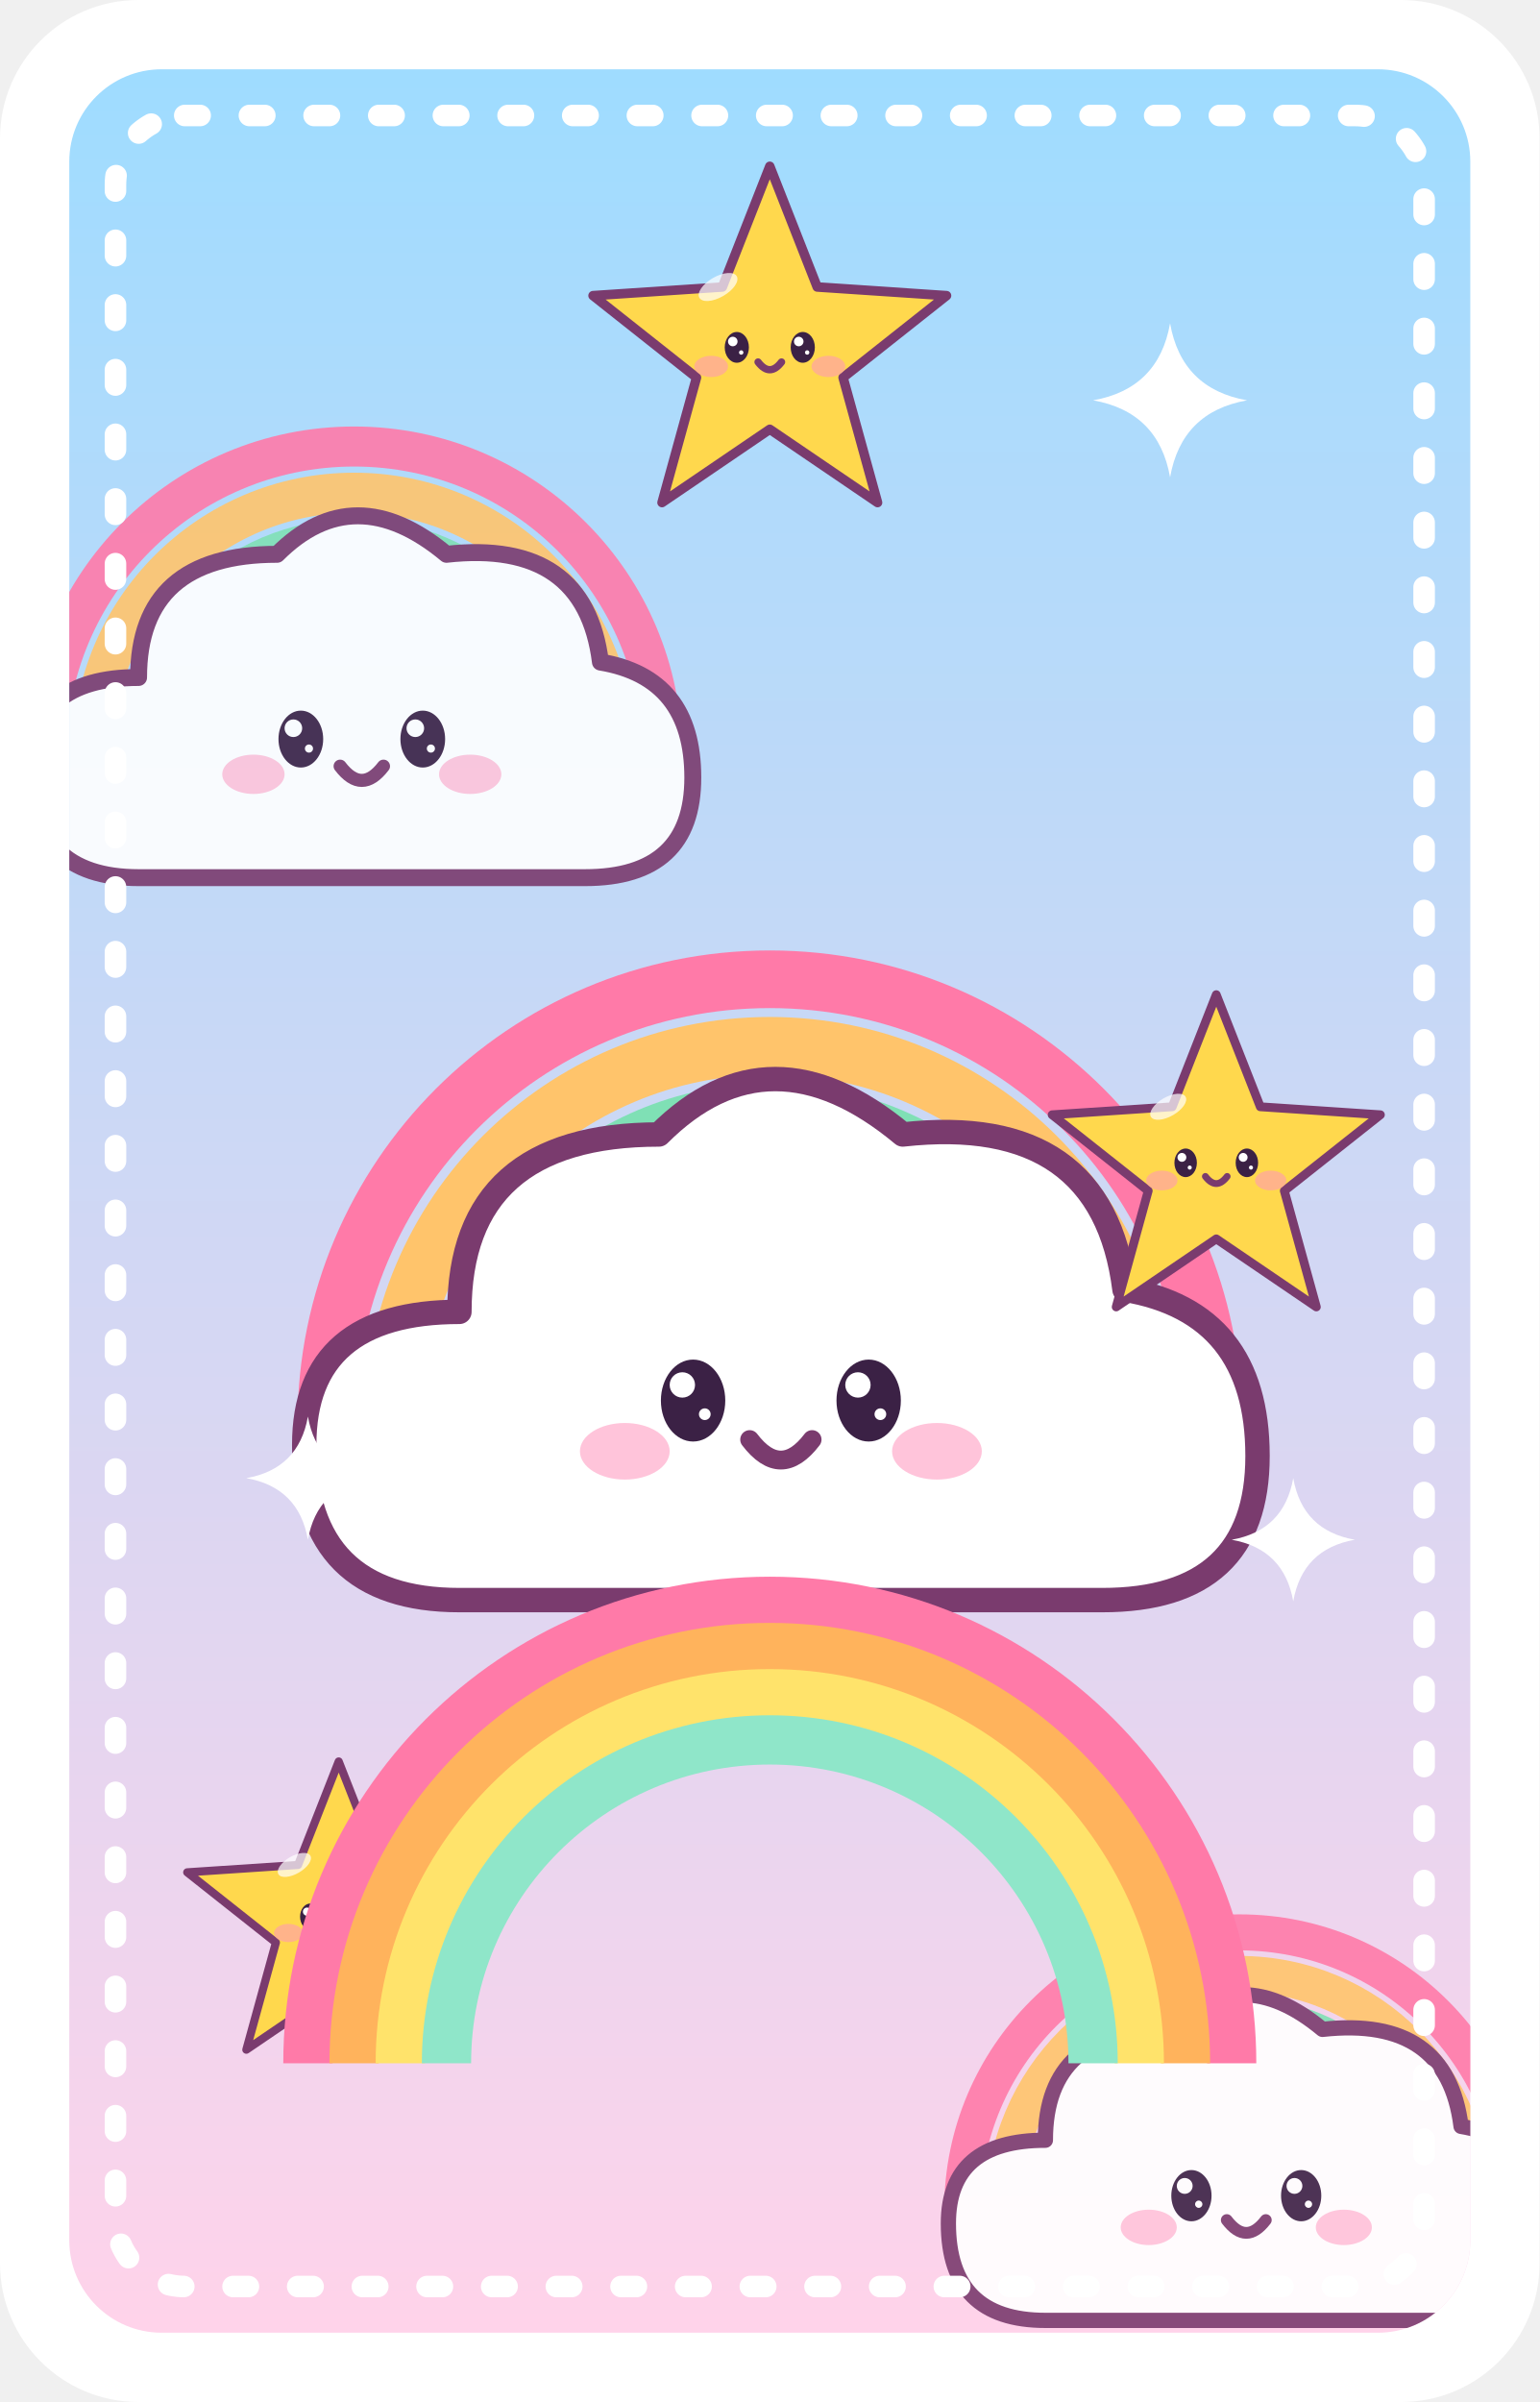
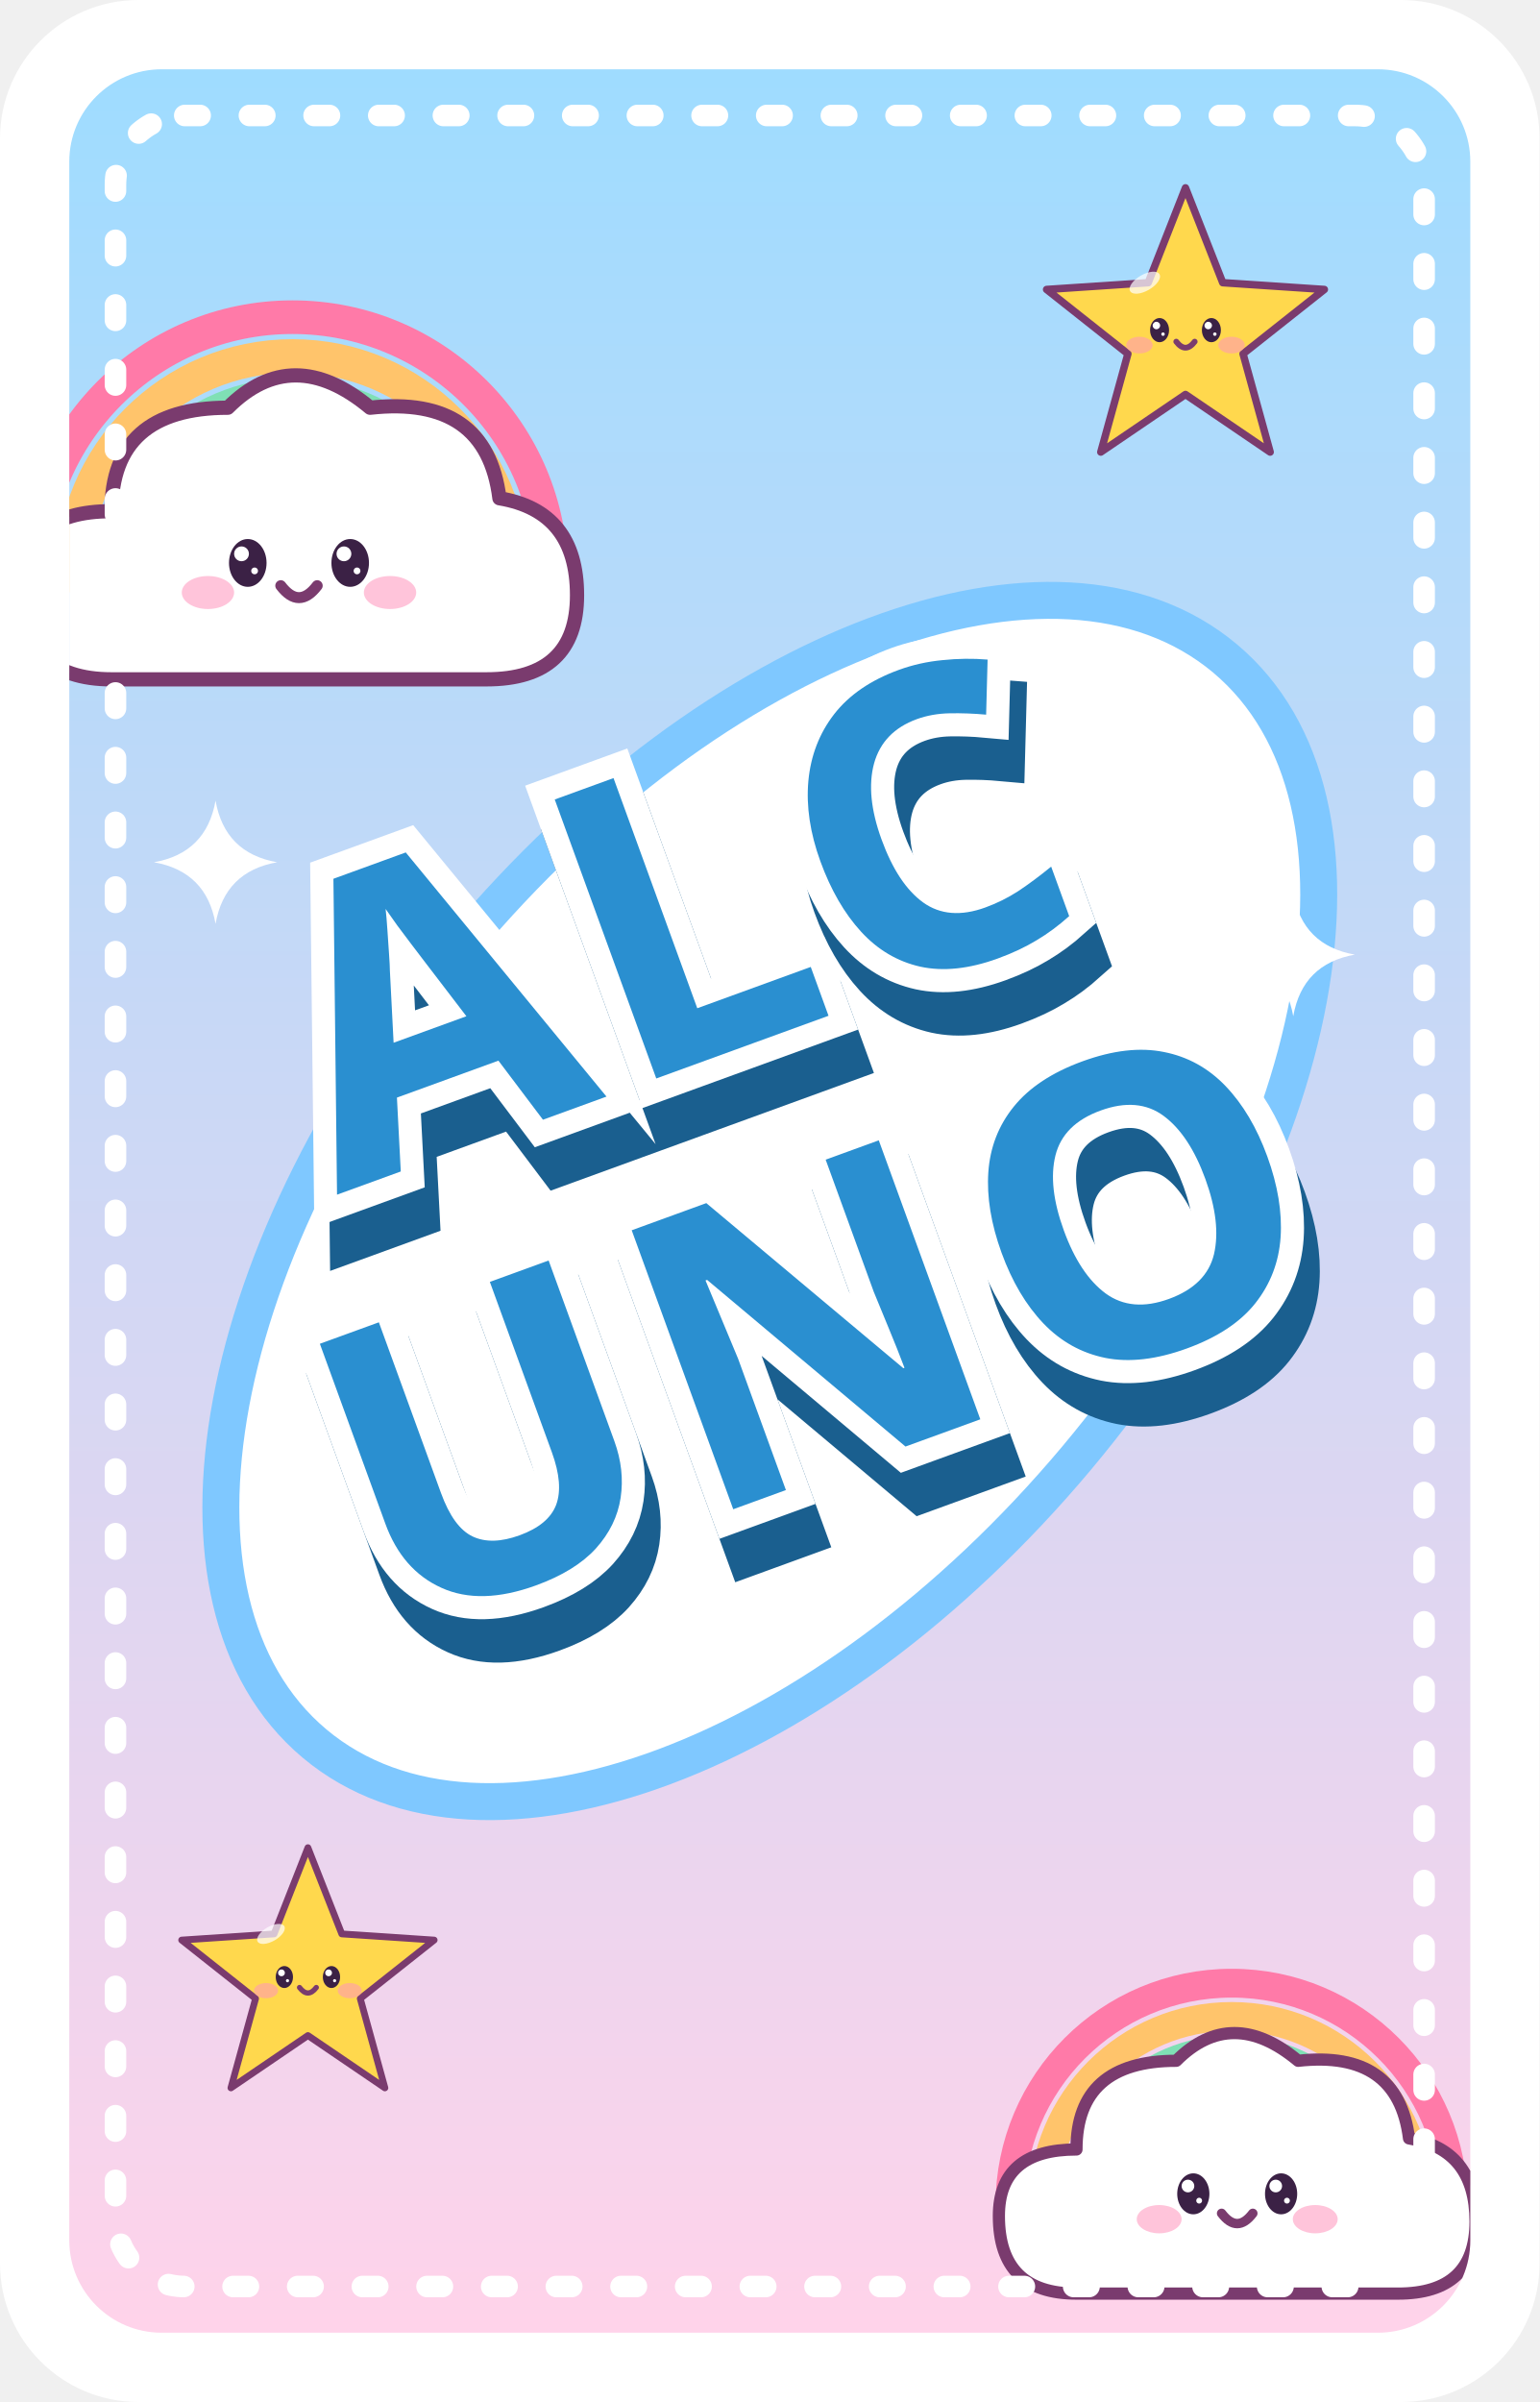
<svg xmlns="http://www.w3.org/2000/svg" viewBox="0 0 100 156">
  <defs>
    <linearGradient id="g" x1="0" y1="0" x2="0" y2="1">
      <stop offset="0" stop-color="#9fdcff" />
      <stop offset="1" stop-color="#ffd3ea" />
    </linearGradient>
    <clipPath id="int">
      <rect x="4.5" y="4.5" width="91" height="147" rx="6" />
    </clipPath>
  </defs>
  <rect x="0" y="0" width="100" height="156" rx="9" fill="#fff" />
  <rect x="4.5" y="4.5" width="91" height="147" rx="6" fill="url(#g)" />
  <g clip-path="url(#int)">
-     <g transform="translate(-2 14) scale(.5)" opacity=".9">
+     <ellipse cx="50" cy="78" rx="46" ry="26" transform="rotate(-50 50 78)" fill="#ffffff" stroke="#7fc8ff" stroke-width="2.4" />
+     <g transform="rotate(-20 50 78)">
+       <text x="50" y="71" font-family="Arial Rounded MT Bold, Arial Black, Impact, sans-serif" font-weight="900" font-size="27" text-anchor="middle" letter-spacing="1" fill="#1a5f8f" stroke="#1a5f8f" stroke-width="3">ALC</text>
+       <text x="50" y="99" font-family="Arial Rounded MT Bold, Arial Black, Impact, sans-serif" font-weight="900" font-size="27" text-anchor="middle" letter-spacing="1" fill="#1a5f8f" stroke="#1a5f8f" stroke-width="3">UNO</text>
+     </g>
+     <g transform="rotate(-20 50 78)">
+       <text x="50" y="68" font-family="Arial Rounded MT Bold, Arial Black, Impact, sans-serif" font-weight="900" font-size="27" text-anchor="middle" letter-spacing="1" fill="#2a8fd0" stroke="#fff" stroke-width="3" paint-order="stroke">ALC</text>
+       <text x="50" y="96" font-family="Arial Rounded MT Bold, Arial Black, Impact, sans-serif" font-weight="900" font-size="27" text-anchor="middle" letter-spacing="1" fill="#2a8fd0" stroke="#fff" stroke-width="3" paint-order="stroke">UNO</text>
+     </g>
+     <g transform="translate(-2 8) rotate(0 21.0 21.0) scale(0.42)">
      <g fill="none" stroke-width="5.2" stroke-linecap="round">
        <path d="M10 70 A40 40 0 0 1 90 70" stroke="#ff7aa8" />
        <path d="M16 70 A34 34 0 0 1 84 70" stroke="#ffc46b" />
        <path d="M22 70 A28 28 0 0 1 78 70" stroke="#7fe0b5" />
        <path d="M28 70 A22 22 0 0 1 72 70" stroke="#7fb4ff" />
      </g>
      <path d="M22 86 Q8 86 8 72 Q8 60 22 60 Q22 44 40 44 Q50 34 62 44 Q80 42 82 58 Q94 60 94 73 Q94 86 80 86 Z" fill="#fff" stroke="#7a3b6e" stroke-width="2.2" stroke-linejoin="round" stroke-linecap="round" />
      <ellipse cx="43.08" cy="68" rx="2.904" ry="3.696" fill="#3b2145" />
      <ellipse cx="58.92" cy="68" rx="2.904" ry="3.696" fill="#3b2145" />
      <circle cx="42.112" cy="66.592" r="1.144" fill="#fff" />
      <circle cx="57.952" cy="66.592" r="1.144" fill="#fff" />
      <circle cx="44.136" cy="69.232" r="0.528" fill="#fff" />
      <circle cx="59.976" cy="69.232" r="0.528" fill="#fff" />
      <ellipse cx="36.92" cy="72.576" rx="4.048" ry="2.552" fill="#ffa0c4" opacity=".62" />
      <ellipse cx="65.08" cy="72.576" rx="4.048" ry="2.552" fill="#ffa0c4" opacity=".62" />
      <path d="M48.184 71.52 Q51 75.216 53.816 71.52" fill="none" stroke="#7a3b6e" stroke-width="1.7" stroke-linejoin="round" stroke-linecap="round" />
    </g>
-     <g transform="translate(58 112) scale(.45)" opacity=".9">
+     <g transform="translate(62 118) rotate(0 18.0 18.0) scale(0.36)">
      <g fill="none" stroke-width="5.2" stroke-linecap="round">
        <path d="M10 70 A40 40 0 0 1 90 70" stroke="#ff7aa8" />
        <path d="M16 70 A34 34 0 0 1 84 70" stroke="#ffc46b" />
        <path d="M22 70 A28 28 0 0 1 78 70" stroke="#7fe0b5" />
        <path d="M28 70 A22 22 0 0 1 72 70" stroke="#7fb4ff" />
      </g>
      <path d="M22 86 Q8 86 8 72 Q8 60 22 60 Q22 44 40 44 Q50 34 62 44 Q80 42 82 58 Q94 60 94 73 Q94 86 80 86 Z" fill="#fff" stroke="#7a3b6e" stroke-width="2.2" stroke-linejoin="round" stroke-linecap="round" />
      <ellipse cx="43.08" cy="68" rx="2.904" ry="3.696" fill="#3b2145" />
      <ellipse cx="58.92" cy="68" rx="2.904" ry="3.696" fill="#3b2145" />
      <circle cx="42.112" cy="66.592" r="1.144" fill="#fff" />
      <circle cx="57.952" cy="66.592" r="1.144" fill="#fff" />
      <circle cx="44.136" cy="69.232" r="0.528" fill="#fff" />
      <circle cx="59.976" cy="69.232" r="0.528" fill="#fff" />
      <ellipse cx="36.92" cy="72.576" rx="4.048" ry="2.552" fill="#ffa0c4" opacity=".62" />
      <ellipse cx="65.08" cy="72.576" rx="4.048" ry="2.552" fill="#ffa0c4" opacity=".62" />
      <path d="M48.184 71.52 Q51 75.216 53.816 71.52" fill="none" stroke="#7a3b6e" stroke-width="1.7" stroke-linejoin="round" stroke-linecap="round" />
    </g>
-     <g transform="translate(14 42) scale(.72)">
-       <g fill="none" stroke-width="5.2" stroke-linecap="round">
-         <path d="M10 70 A40 40 0 0 1 90 70" stroke="#ff7aa8" />
-         <path d="M16 70 A34 34 0 0 1 84 70" stroke="#ffc46b" />
-         <path d="M22 70 A28 28 0 0 1 78 70" stroke="#7fe0b5" />
-         <path d="M28 70 A22 22 0 0 1 72 70" stroke="#7fb4ff" />
-       </g>
-       <path d="M22 86 Q8 86 8 72 Q8 60 22 60 Q22 44 40 44 Q50 34 62 44 Q80 42 82 58 Q94 60 94 73 Q94 86 80 86 Z" fill="#fff" stroke="#7a3b6e" stroke-width="2.2" stroke-linejoin="round" stroke-linecap="round" />
-       <ellipse cx="43.08" cy="68" rx="2.904" ry="3.696" fill="#3b2145" />
-       <ellipse cx="58.92" cy="68" rx="2.904" ry="3.696" fill="#3b2145" />
-       <circle cx="42.112" cy="66.592" r="1.144" fill="#fff" />
-       <circle cx="57.952" cy="66.592" r="1.144" fill="#fff" />
-       <circle cx="44.136" cy="69.232" r="0.528" fill="#fff" />
-       <circle cx="59.976" cy="69.232" r="0.528" fill="#fff" />
-       <ellipse cx="36.92" cy="72.576" rx="4.048" ry="2.552" fill="#ffa0c4" opacity=".62" />
-       <ellipse cx="65.08" cy="72.576" rx="4.048" ry="2.552" fill="#ffa0c4" opacity=".62" />
-       <path d="M48.184 71.52 Q51 75.216 53.816 71.52" fill="none" stroke="#7a3b6e" stroke-width="1.7" stroke-linejoin="round" stroke-linecap="round" />
-     </g>
-     <g transform="translate(36 8) scale(.28)">
+     <g transform="translate(66 10) rotate(0 11.0 11.0) scale(0.22)">
      <path d="M50 10 L61 38 L91 40 L67 59 L75 88 L50 71 L25 88 L33 59 L9 40 L39 38Z" fill="#ffd84d" stroke="#7a3b6e" stroke-width="2.2" stroke-linejoin="round" />
      <path d="M50 10 L61 38 L91 40 L67 59 L75 88 L50 71 L25 88 L33 59 L9 40 L39 38Z" fill="none" stroke="#ffd84d" stroke-width="7" stroke-linejoin="round" opacity="0" />
      <ellipse cx="38" cy="38" rx="5" ry="2.4" fill="#fff" opacity=".7" transform="rotate(-30 38 38)" />
      <ellipse cx="42.35" cy="52" rx="2.805" ry="3.57" fill="#3b2145" />
      <ellipse cx="57.65" cy="52" rx="2.805" ry="3.57" fill="#3b2145" />
      <circle cx="41.415" cy="50.64" r="1.105" fill="#fff" />
      <circle cx="56.715" cy="50.64" r="1.105" fill="#fff" />
      <circle cx="43.37" cy="53.19" r="0.51" fill="#fff" />
      <circle cx="58.67" cy="53.19" r="0.51" fill="#fff" />
      <ellipse cx="36.4" cy="56.42" rx="3.91" ry="2.465" fill="#ff9cb0" opacity=".62" />
      <ellipse cx="63.6" cy="56.42" rx="3.91" ry="2.465" fill="#ff9cb0" opacity=".62" />
      <path d="M47.28 55.4 Q50 58.97 52.72 55.4" fill="none" stroke="#7a3b6e" stroke-width="1.7" stroke-linejoin="round" stroke-linecap="round" />
    </g>
-     <g transform="translate(66 62) scale(.26)">
+     <g transform="translate(10 118) rotate(0 10.0 10.0) scale(0.2)">
      <path d="M50 10 L61 38 L91 40 L67 59 L75 88 L50 71 L25 88 L33 59 L9 40 L39 38Z" fill="#ffd84d" stroke="#7a3b6e" stroke-width="2.2" stroke-linejoin="round" />
      <path d="M50 10 L61 38 L91 40 L67 59 L75 88 L50 71 L25 88 L33 59 L9 40 L39 38Z" fill="none" stroke="#ffd84d" stroke-width="7" stroke-linejoin="round" opacity="0" />
      <ellipse cx="38" cy="38" rx="5" ry="2.4" fill="#fff" opacity=".7" transform="rotate(-30 38 38)" />
      <ellipse cx="42.35" cy="52" rx="2.805" ry="3.57" fill="#3b2145" />
      <ellipse cx="57.65" cy="52" rx="2.805" ry="3.57" fill="#3b2145" />
      <circle cx="41.415" cy="50.64" r="1.105" fill="#fff" />
      <circle cx="56.715" cy="50.64" r="1.105" fill="#fff" />
      <circle cx="43.37" cy="53.19" r="0.51" fill="#fff" />
      <circle cx="58.67" cy="53.19" r="0.51" fill="#fff" />
      <ellipse cx="36.4" cy="56.42" rx="3.91" ry="2.465" fill="#ff9cb0" opacity=".62" />
      <ellipse cx="63.6" cy="56.42" rx="3.91" ry="2.465" fill="#ff9cb0" opacity=".62" />
      <path d="M47.28 55.4 Q50 58.97 52.72 55.4" fill="none" stroke="#7a3b6e" stroke-width="1.7" stroke-linejoin="round" stroke-linecap="round" />
    </g>
-     <g transform="translate(10 112) scale(.24)">
-       <path d="M50 10 L61 38 L91 40 L67 59 L75 88 L50 71 L25 88 L33 59 L9 40 L39 38Z" fill="#ffd84d" stroke="#7a3b6e" stroke-width="2.2" stroke-linejoin="round" />
-       <path d="M50 10 L61 38 L91 40 L67 59 L75 88 L50 71 L25 88 L33 59 L9 40 L39 38Z" fill="none" stroke="#ffd84d" stroke-width="7" stroke-linejoin="round" opacity="0" />
-       <ellipse cx="38" cy="38" rx="5" ry="2.4" fill="#fff" opacity=".7" transform="rotate(-30 38 38)" />
-       <ellipse cx="42.35" cy="52" rx="2.805" ry="3.57" fill="#3b2145" />
-       <ellipse cx="57.65" cy="52" rx="2.805" ry="3.57" fill="#3b2145" />
-       <circle cx="41.415" cy="50.64" r="1.105" fill="#fff" />
-       <circle cx="56.715" cy="50.64" r="1.105" fill="#fff" />
-       <circle cx="43.37" cy="53.19" r="0.51" fill="#fff" />
-       <circle cx="58.67" cy="53.19" r="0.51" fill="#fff" />
-       <ellipse cx="36.4" cy="56.42" rx="3.91" ry="2.465" fill="#ff9cb0" opacity=".62" />
-       <ellipse cx="63.6" cy="56.42" rx="3.91" ry="2.465" fill="#ff9cb0" opacity=".62" />
-       <path d="M47.28 55.4 Q50 58.97 52.72 55.4" fill="none" stroke="#7a3b6e" stroke-width="1.7" stroke-linejoin="round" stroke-linecap="round" />
-     </g>
-     <path d="M20 134 A30 30 0 0 1 80 134" fill="none" stroke="#ff7aa8" stroke-width="3.2" />
-     <path d="M23 134 A27 27 0 0 1 77 134" fill="none" stroke="#ffb35c" stroke-width="3.2" />
-     <path d="M26 134 A24 24 0 0 1 74 134" fill="none" stroke="#ffe36b" stroke-width="3.2" />
-     <path d="M29 134 A21 21 0 0 1 71 134" fill="none" stroke="#8fe6c9" stroke-width="3.2" />
-     <path d="M76 21 Q76.75 25.25 81 26 Q76.75 26.75 76 31 Q75.25 26.75 71 26 Q75.25 25.25 76 21Z" fill="#fff" />
-     <path d="M20 92 Q20.6 95.4 24 96 Q20.6 96.6 20 100 Q19.4 96.6 16 96 Q19.4 95.4 20 92Z" fill="#fff" />
-     <path d="M84 96 Q84.6 99.4 88 100 Q84.6 100.6 84 104 Q83.4 100.6 80 100 Q83.4 99.4 84 96Z" fill="#fff" />
+     <path d="M84 58 Q84.6 61.4 88 62 Q84.6 62.6 84 66 Q83.4 62.6 80 62 Q83.4 61.4 84 58Z" fill="#fff" />
+     <path d="M14 52 Q14.6 55.4 18 56 Q14.6 56.6 14 60 Q13.4 56.6 10 56 Q13.4 55.4 14 52Z" fill="#fff" />
  </g>
  <rect x="7.5" y="7.5" width="85" height="141" rx="4.5" fill="none" stroke="#fff" stroke-width="1.4" stroke-dasharray="1 3.2" stroke-linecap="round" />
</svg>
